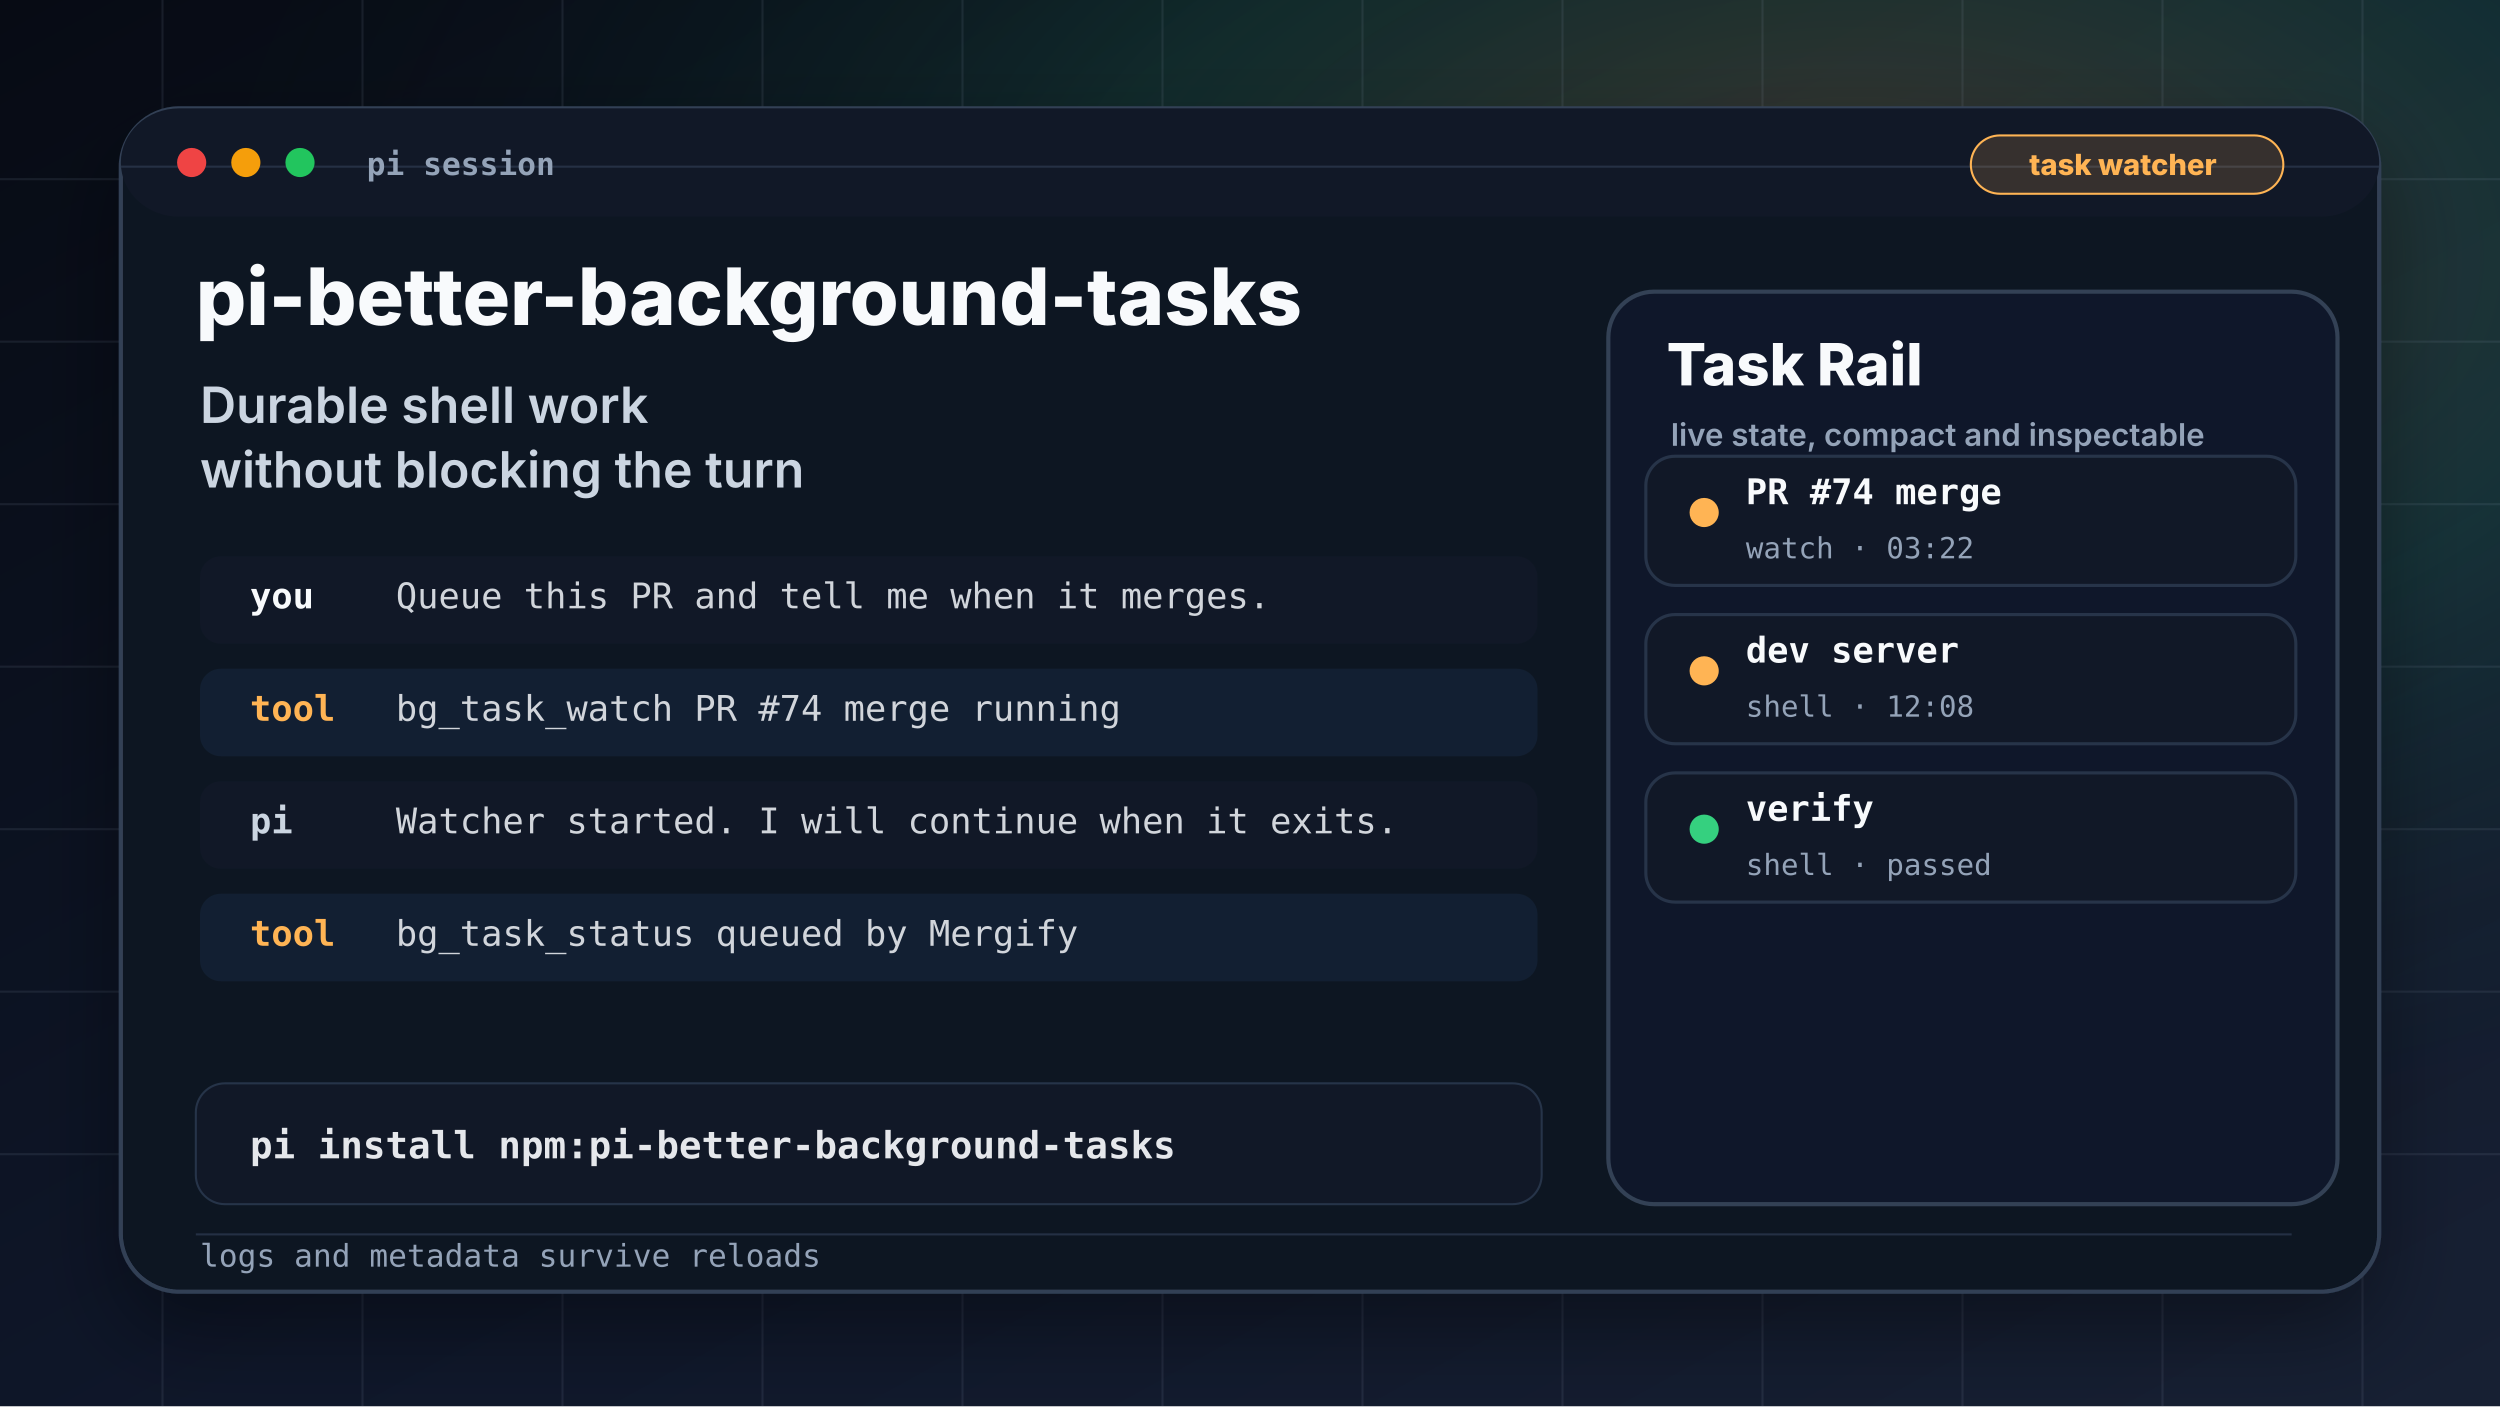
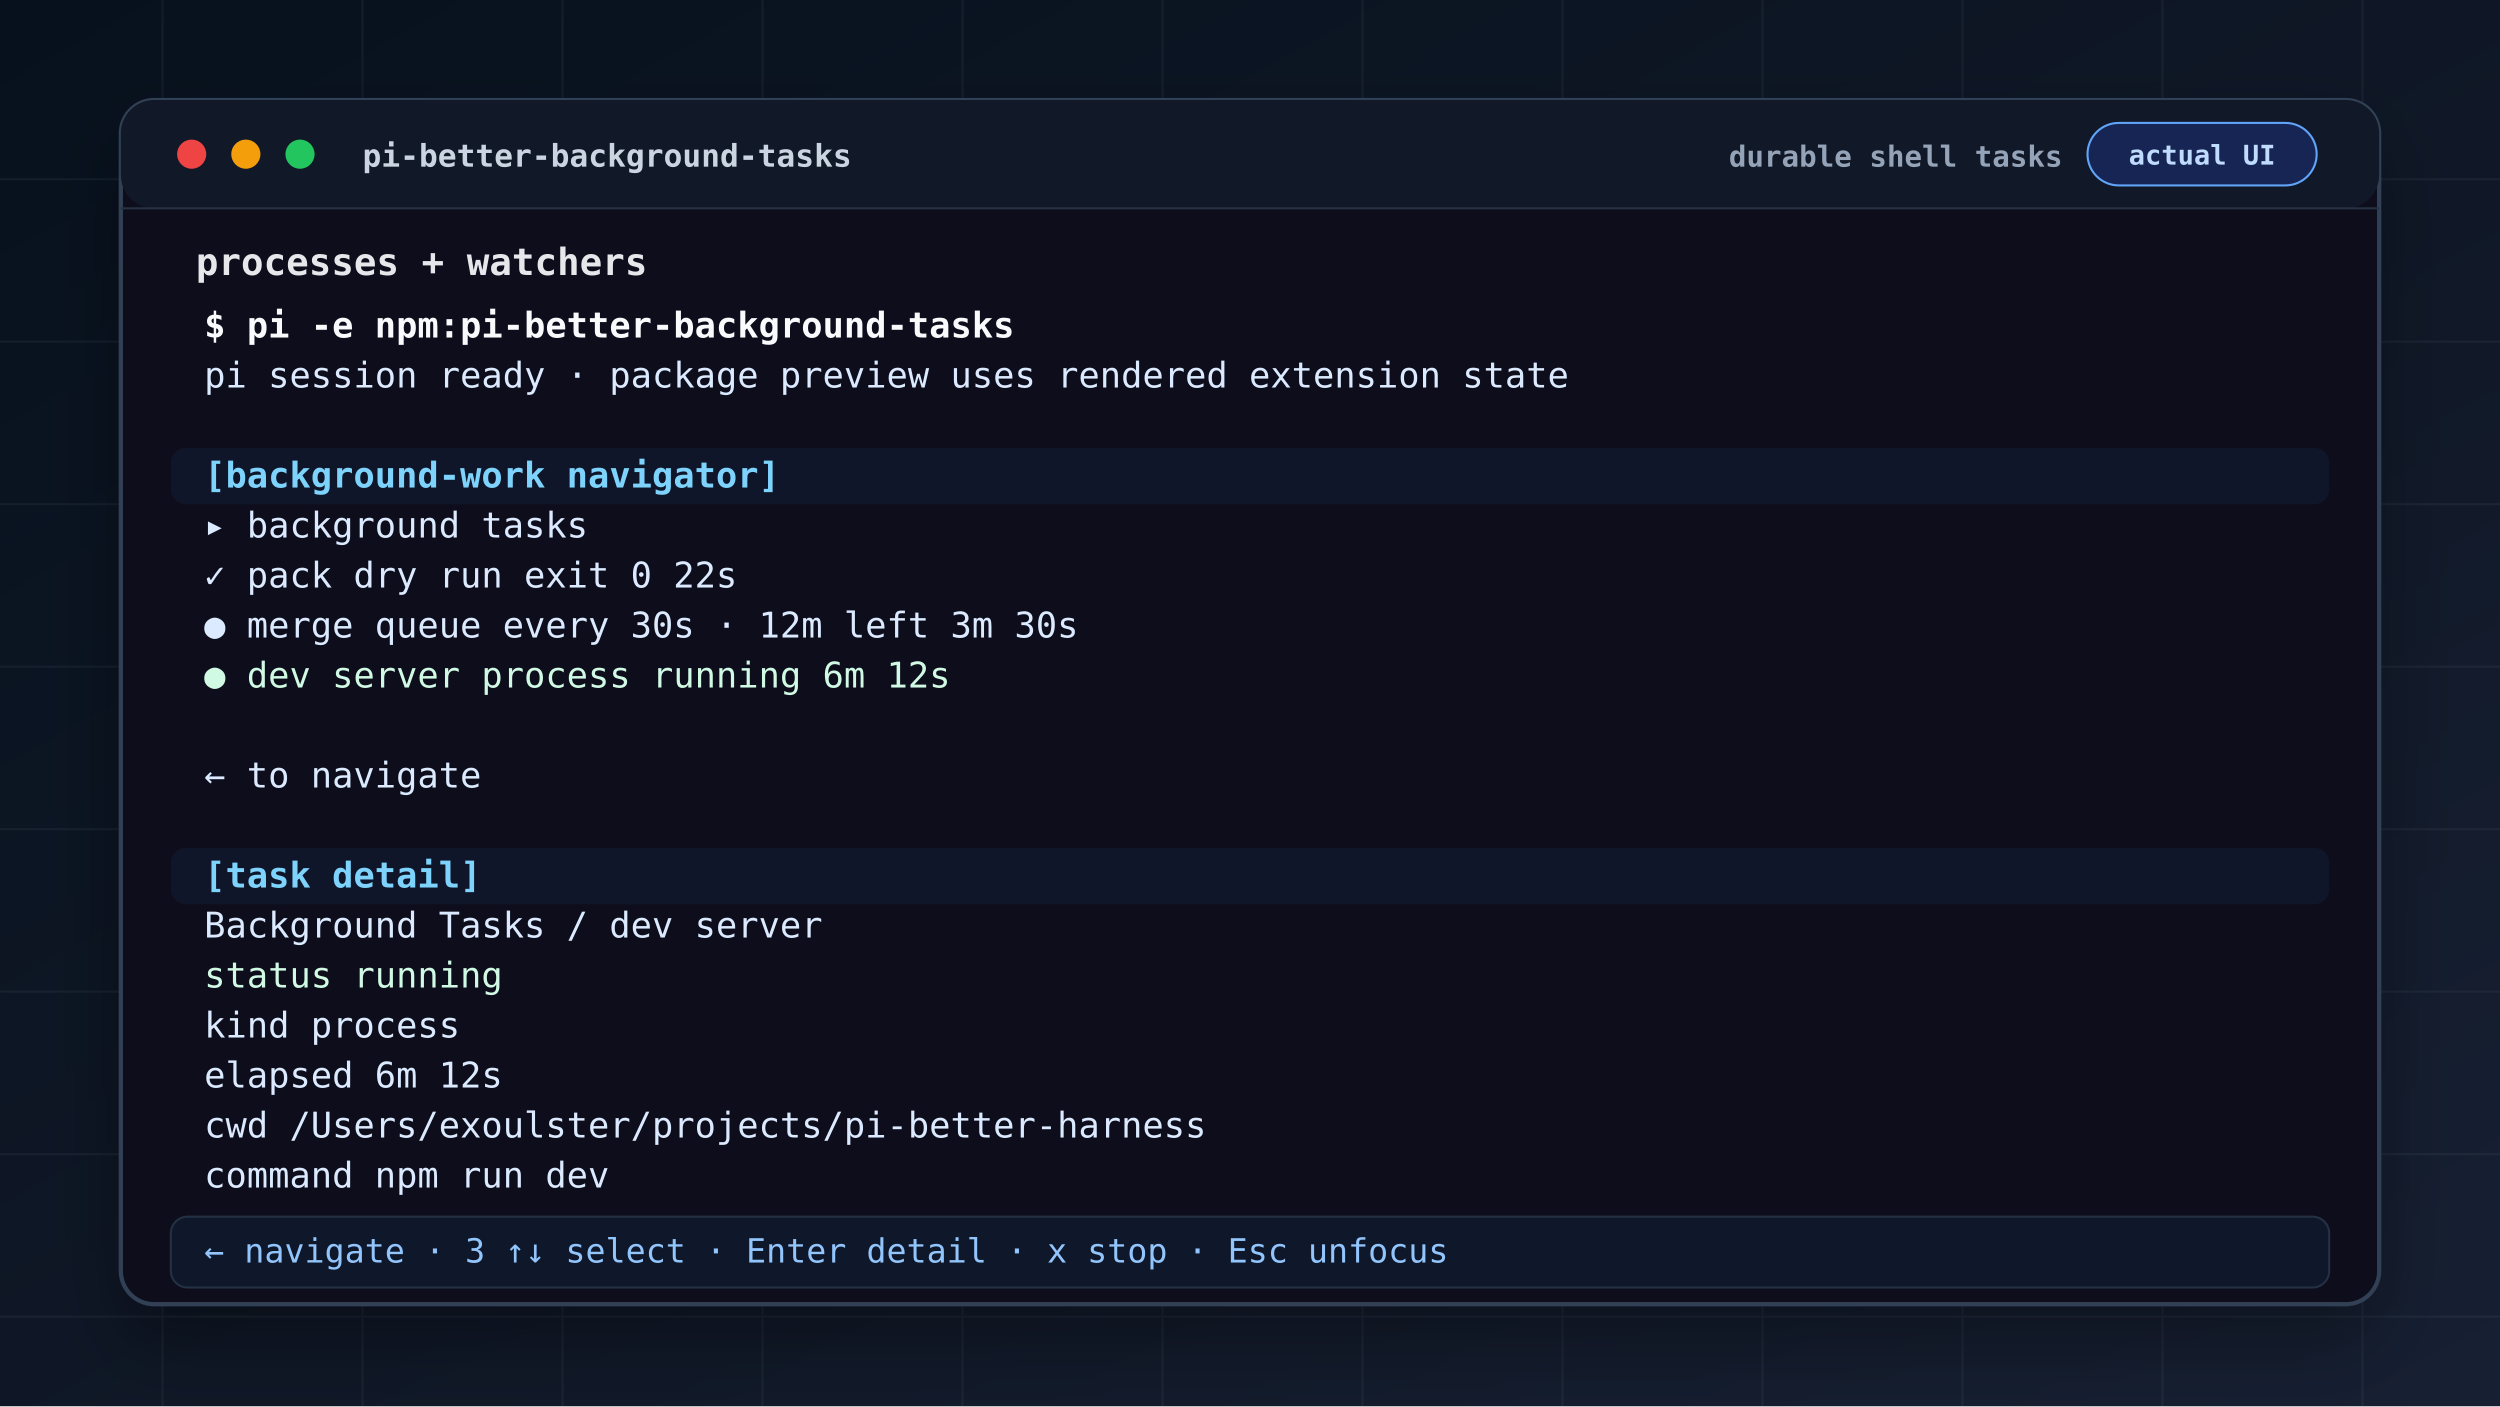
<svg xmlns="http://www.w3.org/2000/svg" width="1200" height="675" viewBox="0 0 1200 675">
  <defs>
    <linearGradient id="bg" x1="0" y1="0" x2="1" y2="1">
-       <stop offset="0" stop-color="#070b14" />
-       <stop offset="0.55" stop-color="#0f172a" />
+       <stop offset="0" stop-color="#07111d" />
+       <stop offset="0.55" stop-color="#101827" />
      <stop offset="1" stop-color="#172033" />
    </linearGradient>
-     <radialGradient id="wash" cx="74%" cy="18%" r="70%">
-       <stop offset="0" stop-color="#ffb454" stop-opacity="0.22" />
-       <stop offset="0.44" stop-color="#35d07f" stop-opacity="0.13" />
-       <stop offset="1" stop-color="#000" stop-opacity="0" />
-     </radialGradient>
    <filter id="shadow" x="-20%" y="-20%" width="140%" height="140%">
-       <feDropShadow dx="0" dy="18" stdDeviation="20" flood-color="#000" flood-opacity="0.38" />
+       <feDropShadow dx="0" dy="18" stdDeviation="18" flood-color="#000" flood-opacity="0.34" />
    </filter>
+     <clipPath id="bodyClip">
+       <rect x="82" y="108" width="1036" height="468" rx="8" />
+     </clipPath>
  </defs>
  <rect width="1200" height="675" fill="url(#bg)" />
-   <rect width="1200" height="675" fill="url(#wash)" />
-   <g opacity="0.12">
+   <g opacity="0.08">
    <path d="M78 0 V675" stroke="#94a3b8" />
    <path d="M174 0 V675" stroke="#94a3b8" />
    <path d="M270 0 V675" stroke="#94a3b8" />
    <path d="M366 0 V675" stroke="#94a3b8" />
    <path d="M462 0 V675" stroke="#94a3b8" />
    <path d="M558 0 V675" stroke="#94a3b8" />
    <path d="M654 0 V675" stroke="#94a3b8" />
    <path d="M750 0 V675" stroke="#94a3b8" />
    <path d="M846 0 V675" stroke="#94a3b8" />
    <path d="M942 0 V675" stroke="#94a3b8" />
    <path d="M1038 0 V675" stroke="#94a3b8" />
    <path d="M1134 0 V675" stroke="#94a3b8" />
    <path d="M0 86 H1200" stroke="#94a3b8" />
    <path d="M0 164 H1200" stroke="#94a3b8" />
    <path d="M0 242 H1200" stroke="#94a3b8" />
    <path d="M0 320 H1200" stroke="#94a3b8" />
    <path d="M0 398 H1200" stroke="#94a3b8" />
    <path d="M0 476 H1200" stroke="#94a3b8" />
    <path d="M0 554 H1200" stroke="#94a3b8" />
+     <path d="M0 632 H1200" stroke="#94a3b8" />
  </g>
  <g filter="url(#shadow)">
-     <rect x="58" y="52" width="1084" height="568" rx="28" fill="#0b1220" stroke="#334155" stroke-width="2" />
+     <rect x="58" y="48" width="1084" height="578" rx="16" fill="#090f1a" stroke="#334155" stroke-width="2" />
  </g>
-   <rect x="58" y="52" width="1084" height="52" rx="28" fill="#111827" />
-   <path d="M58 80 h1084" stroke="#253044" />
-   <circle cx="92" cy="78" r="7" fill="#ef4444" />
-   <circle cx="118" cy="78" r="7" fill="#f59e0b" />
-   <circle cx="144" cy="78" r="7" fill="#22c55e" />
-   <text x="176" y="84" font-family="SFMono-Regular, ui-monospace, Menlo, Consolas, monospace" font-size="15" font-weight="600" fill="#94a3b8" letter-spacing="0">pi session</text>
-   <rect x="946" y="65" width="150" height="28" rx="14" fill="#ffb454" fill-opacity="0.16" stroke="#ffb454" />
-   <text x="974" y="84" font-family="Inter, ui-sans-serif, system-ui, -apple-system, BlinkMacSystemFont, Segoe UI, sans-serif" font-size="14" font-weight="800" fill="#ffb454" letter-spacing="0">task watcher</text>
-   <text x="94" y="156" font-family="Inter, ui-sans-serif, system-ui, -apple-system, BlinkMacSystemFont, Segoe UI, sans-serif" font-size="38" font-weight="800" fill="#f8fafc" letter-spacing="0">pi-better-background-tasks</text>
-   <text x="96" y="203" font-family="Inter, ui-sans-serif, system-ui, -apple-system, BlinkMacSystemFont, Segoe UI, sans-serif" font-size="24" font-weight="600" fill="#cbd5e1" letter-spacing="0">Durable shell work</text>
-   <text x="96" y="234" font-family="Inter, ui-sans-serif, system-ui, -apple-system, BlinkMacSystemFont, Segoe UI, sans-serif" font-size="24" font-weight="600" fill="#cbd5e1" letter-spacing="0">without blocking the turn</text>
-   <rect x="96" y="267" width="642" height="42" rx="10" fill="#111827" opacity="0.92" />
-   <text x="120" y="292" font-family="SFMono-Regular, ui-monospace, Menlo, Consolas, monospace" font-size="17" font-weight="700" fill="#f8fafc" letter-spacing="0">you  </text>
-   <text x="190" y="292" font-family="SFMono-Regular, ui-monospace, Menlo, Consolas, monospace" font-size="17" font-weight="500" fill="#d1d5db" letter-spacing="0">Queue this PR and tell me when it merges.</text>
-   <rect x="96" y="321" width="642" height="42" rx="10" fill="#122033" opacity="0.92" />
-   <text x="120" y="346" font-family="SFMono-Regular, ui-monospace, Menlo, Consolas, monospace" font-size="17" font-weight="700" fill="#ffb454" letter-spacing="0">tool </text>
-   <text x="190" y="346" font-family="SFMono-Regular, ui-monospace, Menlo, Consolas, monospace" font-size="17" font-weight="500" fill="#d1d5db" letter-spacing="0">bg_task_watch    PR #74 merge   running</text>
-   <rect x="96" y="375" width="642" height="42" rx="10" fill="#111827" opacity="0.92" />
-   <text x="120" y="400" font-family="SFMono-Regular, ui-monospace, Menlo, Consolas, monospace" font-size="17" font-weight="700" fill="#cbd5e1" letter-spacing="0">pi   </text>
-   <text x="190" y="400" font-family="SFMono-Regular, ui-monospace, Menlo, Consolas, monospace" font-size="17" font-weight="500" fill="#d1d5db" letter-spacing="0">Watcher started. I will continue when it exits.</text>
-   <rect x="96" y="429" width="642" height="42" rx="10" fill="#122033" opacity="0.92" />
-   <text x="120" y="454" font-family="SFMono-Regular, ui-monospace, Menlo, Consolas, monospace" font-size="17" font-weight="700" fill="#ffb454" letter-spacing="0">tool </text>
-   <text x="190" y="454" font-family="SFMono-Regular, ui-monospace, Menlo, Consolas, monospace" font-size="17" font-weight="500" fill="#d1d5db" letter-spacing="0">bg_task_status   queued by Mergify</text>
-   <rect x="94" y="520" width="646" height="58" rx="14" fill="#111827" stroke="#263449" />
-   <text x="120" y="556" font-family="SFMono-Regular, ui-monospace, Menlo, Consolas, monospace" font-size="18" font-weight="700" fill="#e5e7eb" letter-spacing="0">pi install npm:pi-better-background-tasks</text>
-   <rect x="772" y="140" width="350" height="438" rx="22" fill="#0f172a" stroke="#334155" stroke-width="2" />
-   <text x="800" y="185" font-family="Inter, ui-sans-serif, system-ui, -apple-system, BlinkMacSystemFont, Segoe UI, sans-serif" font-size="28" font-weight="800" fill="#f8fafc" letter-spacing="0">Task Rail</text>
-   <text x="802" y="214" font-family="Inter, ui-sans-serif, system-ui, -apple-system, BlinkMacSystemFont, Segoe UI, sans-serif" font-size="15" font-weight="600" fill="#94a3b8" letter-spacing="0">live state, compact and inspectable</text>
-   <rect x="790" y="219" width="312" height="62" rx="14" fill="#111827" stroke="#273449" stroke-width="1.5" />
-   <circle cx="818" cy="246" r="7" fill="#ffb454" />
-   <text x="838" y="242" font-family="SFMono-Regular, ui-monospace, Menlo, Consolas, monospace" font-size="17" font-weight="700" fill="#f8fafc" letter-spacing="0">PR #74 merge</text>
-   <text x="838" y="268" font-family="SFMono-Regular, ui-monospace, Menlo, Consolas, monospace" font-size="14" font-weight="500" fill="#94a3b8" letter-spacing="0">watch · 03:22</text>
-   <rect x="790" y="295" width="312" height="62" rx="14" fill="#111827" stroke="#273449" stroke-width="1.5" />
-   <circle cx="818" cy="322" r="7" fill="#ffb454" />
-   <text x="838" y="318" font-family="SFMono-Regular, ui-monospace, Menlo, Consolas, monospace" font-size="17" font-weight="700" fill="#f8fafc" letter-spacing="0">dev server</text>
-   <text x="838" y="344" font-family="SFMono-Regular, ui-monospace, Menlo, Consolas, monospace" font-size="14" font-weight="500" fill="#94a3b8" letter-spacing="0">shell · 12:08</text>
-   <rect x="790" y="371" width="312" height="62" rx="14" fill="#111827" stroke="#273449" stroke-width="1.5" />
-   <circle cx="818" cy="398" r="7" fill="#35d07f" />
-   <text x="838" y="394" font-family="SFMono-Regular, ui-monospace, Menlo, Consolas, monospace" font-size="17" font-weight="700" fill="#f8fafc" letter-spacing="0">verify</text>
-   <text x="838" y="420" font-family="SFMono-Regular, ui-monospace, Menlo, Consolas, monospace" font-size="14" font-weight="500" fill="#94a3b8" letter-spacing="0">shell · passed</text>
-   <rect x="94" y="592" width="1006" height="1" fill="#243044" />
-   <text x="96" y="608" font-family="SFMono-Regular, ui-monospace, Menlo, Consolas, monospace" font-size="15" font-weight="500" fill="#94a3b8" letter-spacing="0">logs and metadata survive reloads</text>
+   <rect x="58" y="48" width="1084" height="52" rx="16" fill="#111827" />
+   <path d="M58 100 H1142" stroke="#263244" />
+   <circle cx="92" cy="74" r="7" fill="#ef4444" />
+   <circle cx="118" cy="74" r="7" fill="#f59e0b" />
+   <circle cx="144" cy="74" r="7" fill="#22c55e" />
+   <text x="174" y="80" font-family="SFMono-Regular, ui-monospace, Menlo, Consolas, monospace" font-size="15" font-weight="700" fill="#cbd5e1">pi-better-background-tasks</text>
+   <text x="990" y="80" text-anchor="end" font-family="SFMono-Regular, ui-monospace, Menlo, Consolas, monospace" font-size="14" font-weight="600" fill="#94a3b8">durable shell tasks</text>
+   <rect x="1002" y="59" width="110" height="30" rx="15" fill="#172554" stroke="#60a5fa" />
+   <text x="1057" y="79" text-anchor="middle" font-family="SFMono-Regular, ui-monospace, Menlo, Consolas, monospace" font-size="13" font-weight="700" fill="#bfdbfe">actual UI</text>
+   <text x="94" y="132" font-family="SFMono-Regular, ui-monospace, Menlo, Consolas, monospace" font-size="18" font-weight="700" fill="#e5e7eb">processes + watchers</text>
+   <g clip-path="url(#bodyClip)">
+     <text x="98" y="162" font-family="SFMono-Regular, ui-monospace, Menlo, Consolas, monospace" font-size="17" font-weight="800" fill="#f8fafc">$ pi -e npm:pi-better-background-tasks</text>
+     <text x="98" y="186" font-family="SFMono-Regular, ui-monospace, Menlo, Consolas, monospace" font-size="17" font-weight="500" fill="#dbeafe">pi session ready · package preview uses rendered extension state</text>
+     <text x="98" y="210" font-family="SFMono-Regular, ui-monospace, Menlo, Consolas, monospace" font-size="17" font-weight="500" fill="#94a3b8" />
+     <rect x="82" y="215" width="1036" height="27" rx="7" fill="#0f172a" opacity="0.9" />
+     <text x="98" y="234" font-family="SFMono-Regular, ui-monospace, Menlo, Consolas, monospace" font-size="17" font-weight="800" fill="#7dd3fc">[background-work navigator]</text>
+     <text x="98" y="258" font-family="SFMono-Regular, ui-monospace, Menlo, Consolas, monospace" font-size="17" font-weight="500" fill="#dbeafe">▸ background tasks</text>
+     <text x="98" y="282" font-family="SFMono-Regular, ui-monospace, Menlo, Consolas, monospace" font-size="17" font-weight="500" fill="#dbeafe">  ✓  pack dry run                                                exit 0  22s</text>
+     <text x="98" y="306" font-family="SFMono-Regular, ui-monospace, Menlo, Consolas, monospace" font-size="17" font-weight="500" fill="#dbeafe">  ●  merge queue                                 every 30s · 12m left 3m 30s</text>
+     <text x="98" y="330" font-family="SFMono-Regular, ui-monospace, Menlo, Consolas, monospace" font-size="17" font-weight="500" fill="#d1fae5">  ●  dev server                                       process running 6m 12s</text>
+     <text x="98" y="354" font-family="SFMono-Regular, ui-monospace, Menlo, Consolas, monospace" font-size="17" font-weight="500" fill="#94a3b8" />
+     <text x="98" y="378" font-family="SFMono-Regular, ui-monospace, Menlo, Consolas, monospace" font-size="17" font-weight="500" fill="#dbeafe">← to navigate</text>
+     <text x="98" y="402" font-family="SFMono-Regular, ui-monospace, Menlo, Consolas, monospace" font-size="17" font-weight="500" fill="#94a3b8" />
+     <rect x="82" y="407" width="1036" height="27" rx="7" fill="#0f172a" opacity="0.9" />
+     <text x="98" y="426" font-family="SFMono-Regular, ui-monospace, Menlo, Consolas, monospace" font-size="17" font-weight="800" fill="#7dd3fc">[task detail]</text>
+     <text x="98" y="450" font-family="SFMono-Regular, ui-monospace, Menlo, Consolas, monospace" font-size="17" font-weight="500" fill="#dbeafe">Background Tasks / dev server</text>
+     <text x="98" y="474" font-family="SFMono-Regular, ui-monospace, Menlo, Consolas, monospace" font-size="17" font-weight="500" fill="#d1fae5">status     running</text>
+     <text x="98" y="498" font-family="SFMono-Regular, ui-monospace, Menlo, Consolas, monospace" font-size="17" font-weight="500" fill="#dbeafe">kind       process</text>
+     <text x="98" y="522" font-family="SFMono-Regular, ui-monospace, Menlo, Consolas, monospace" font-size="17" font-weight="500" fill="#dbeafe">elapsed    6m 12s</text>
+     <text x="98" y="546" font-family="SFMono-Regular, ui-monospace, Menlo, Consolas, monospace" font-size="17" font-weight="500" fill="#dbeafe">cwd        /Users/exoulster/projects/pi-better-harness</text>
+     <text x="98" y="570" font-family="SFMono-Regular, ui-monospace, Menlo, Consolas, monospace" font-size="17" font-weight="500" fill="#dbeafe">command    npm run dev</text>
+   </g>
+   <rect x="82" y="584" width="1036" height="34" rx="8" fill="#0f172a" stroke="#243044" />
+   <text x="98" y="606" font-family="SFMono-Regular, ui-monospace, Menlo, Consolas, monospace" font-size="16" fill="#93c5fd">← navigate · 3     ↑↓ select · Enter detail · x stop · Esc unfocus</text>
</svg>
